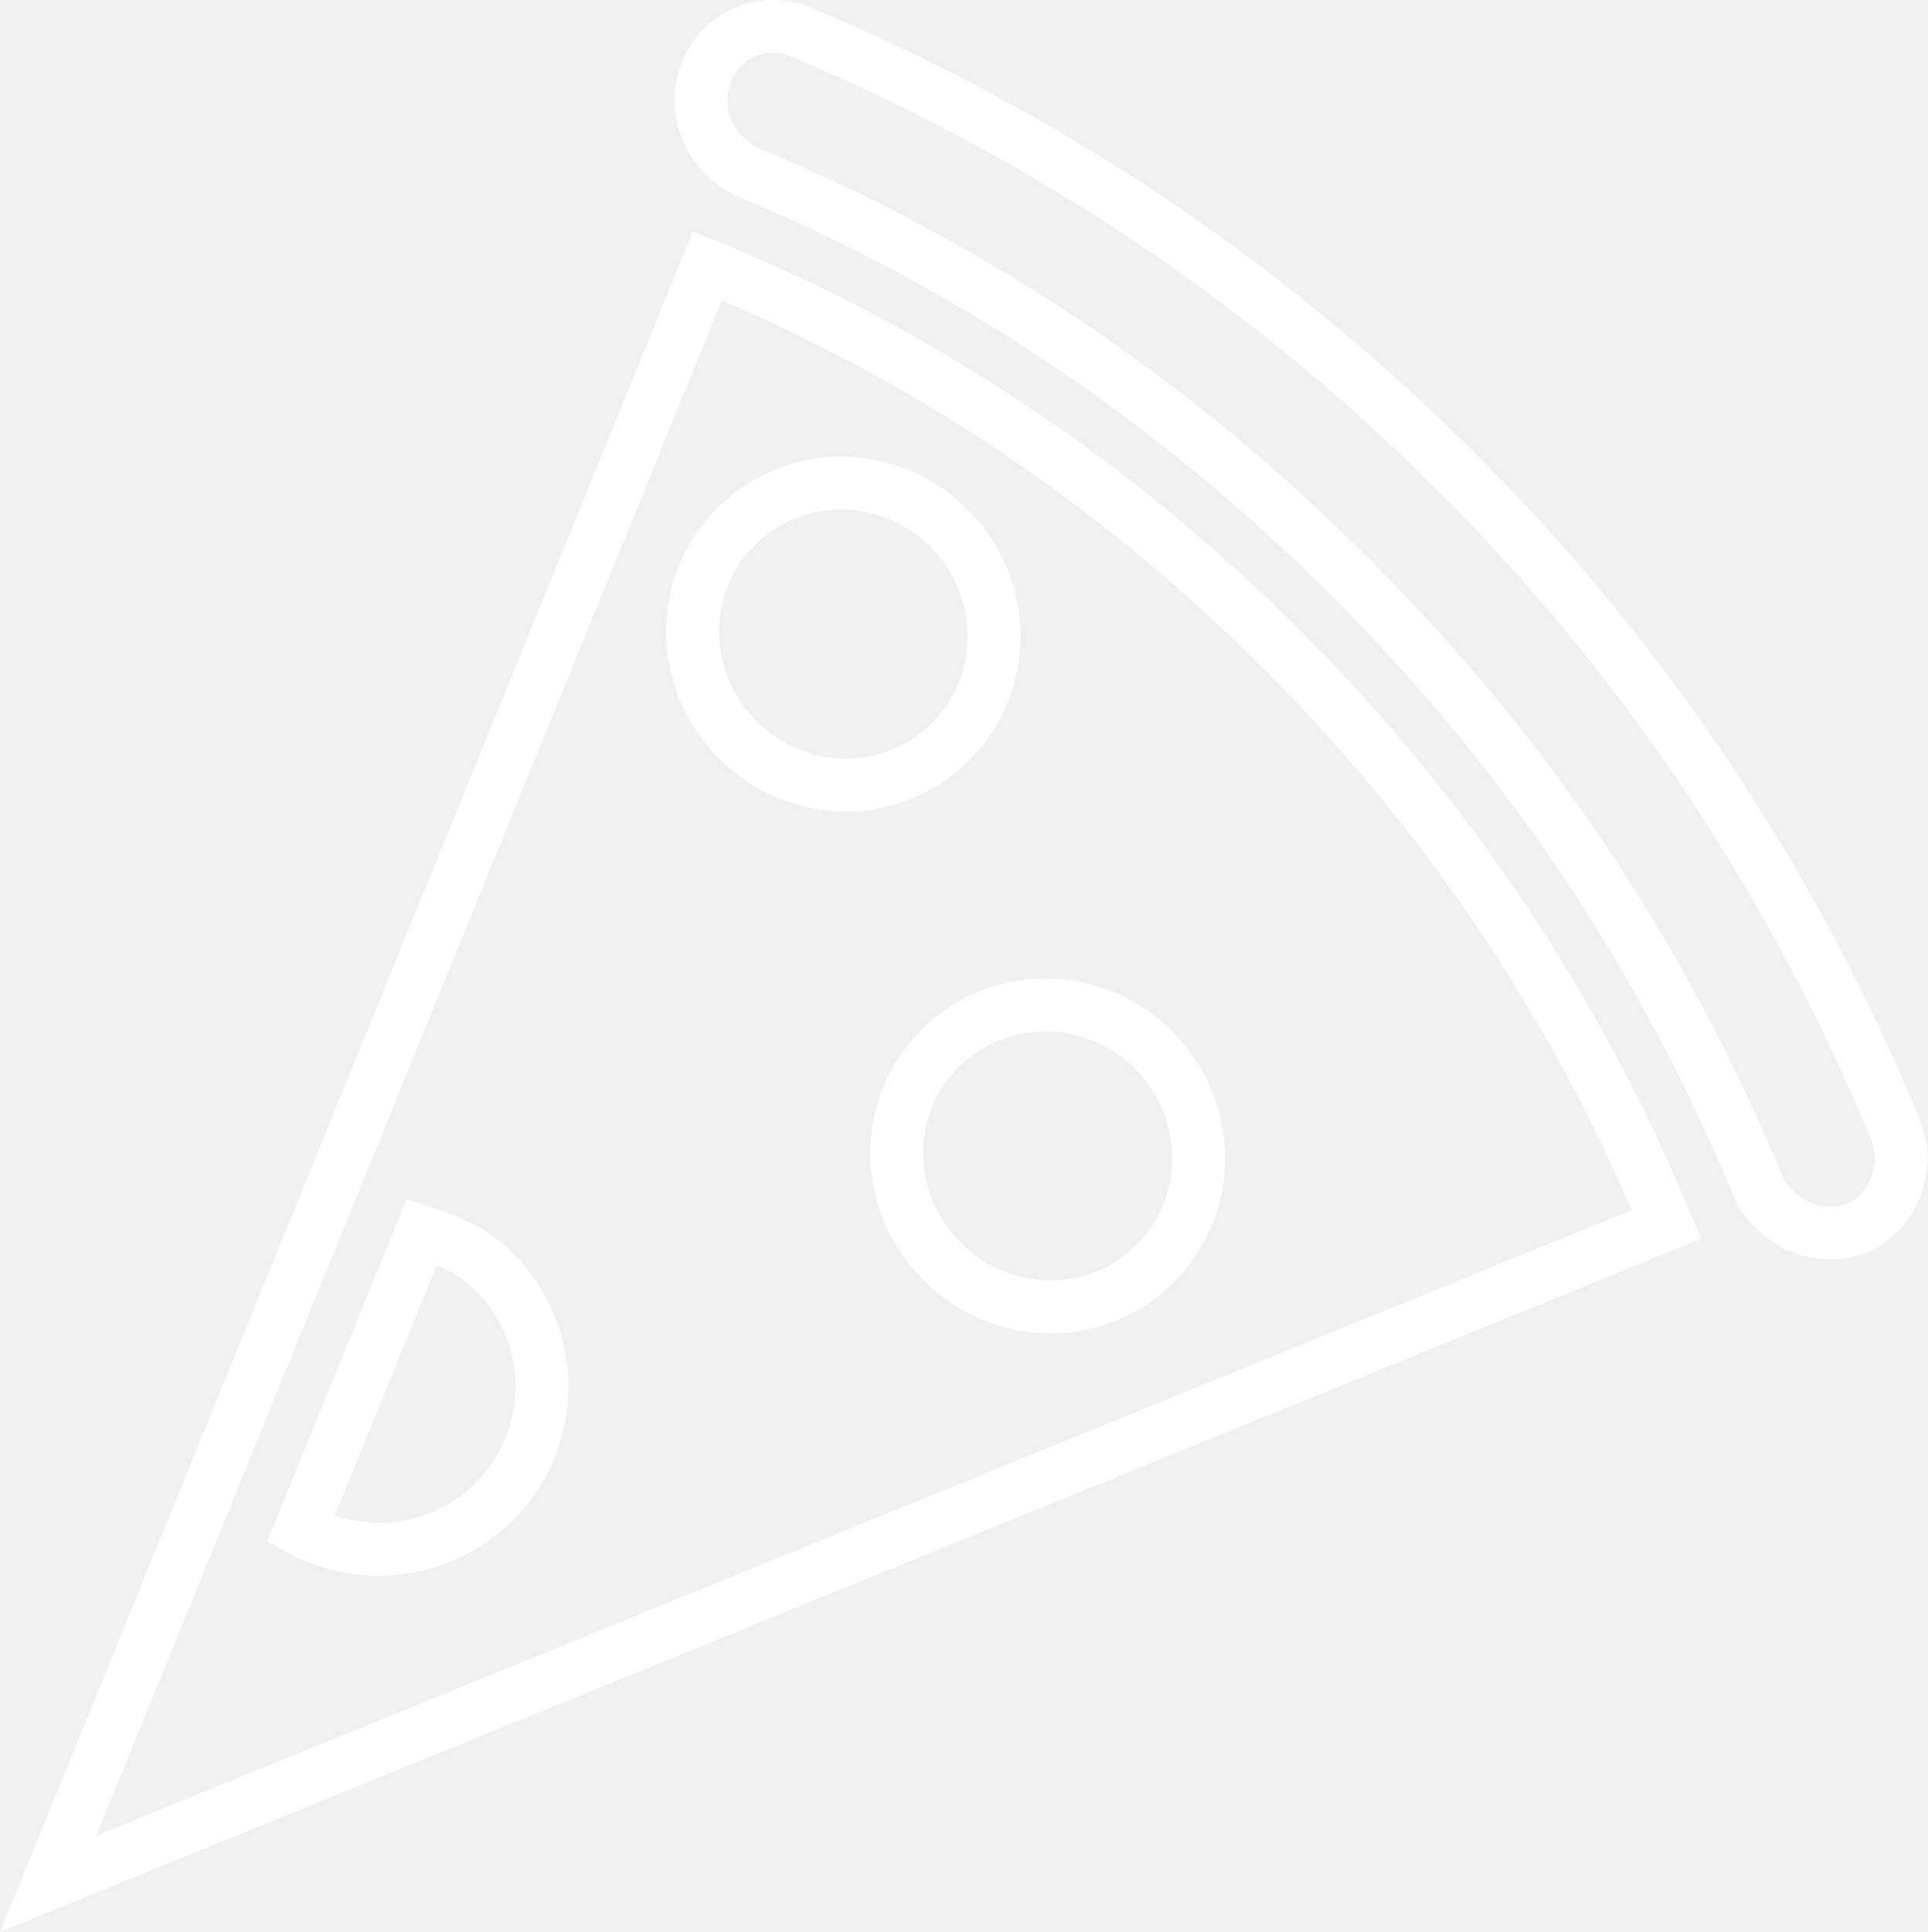
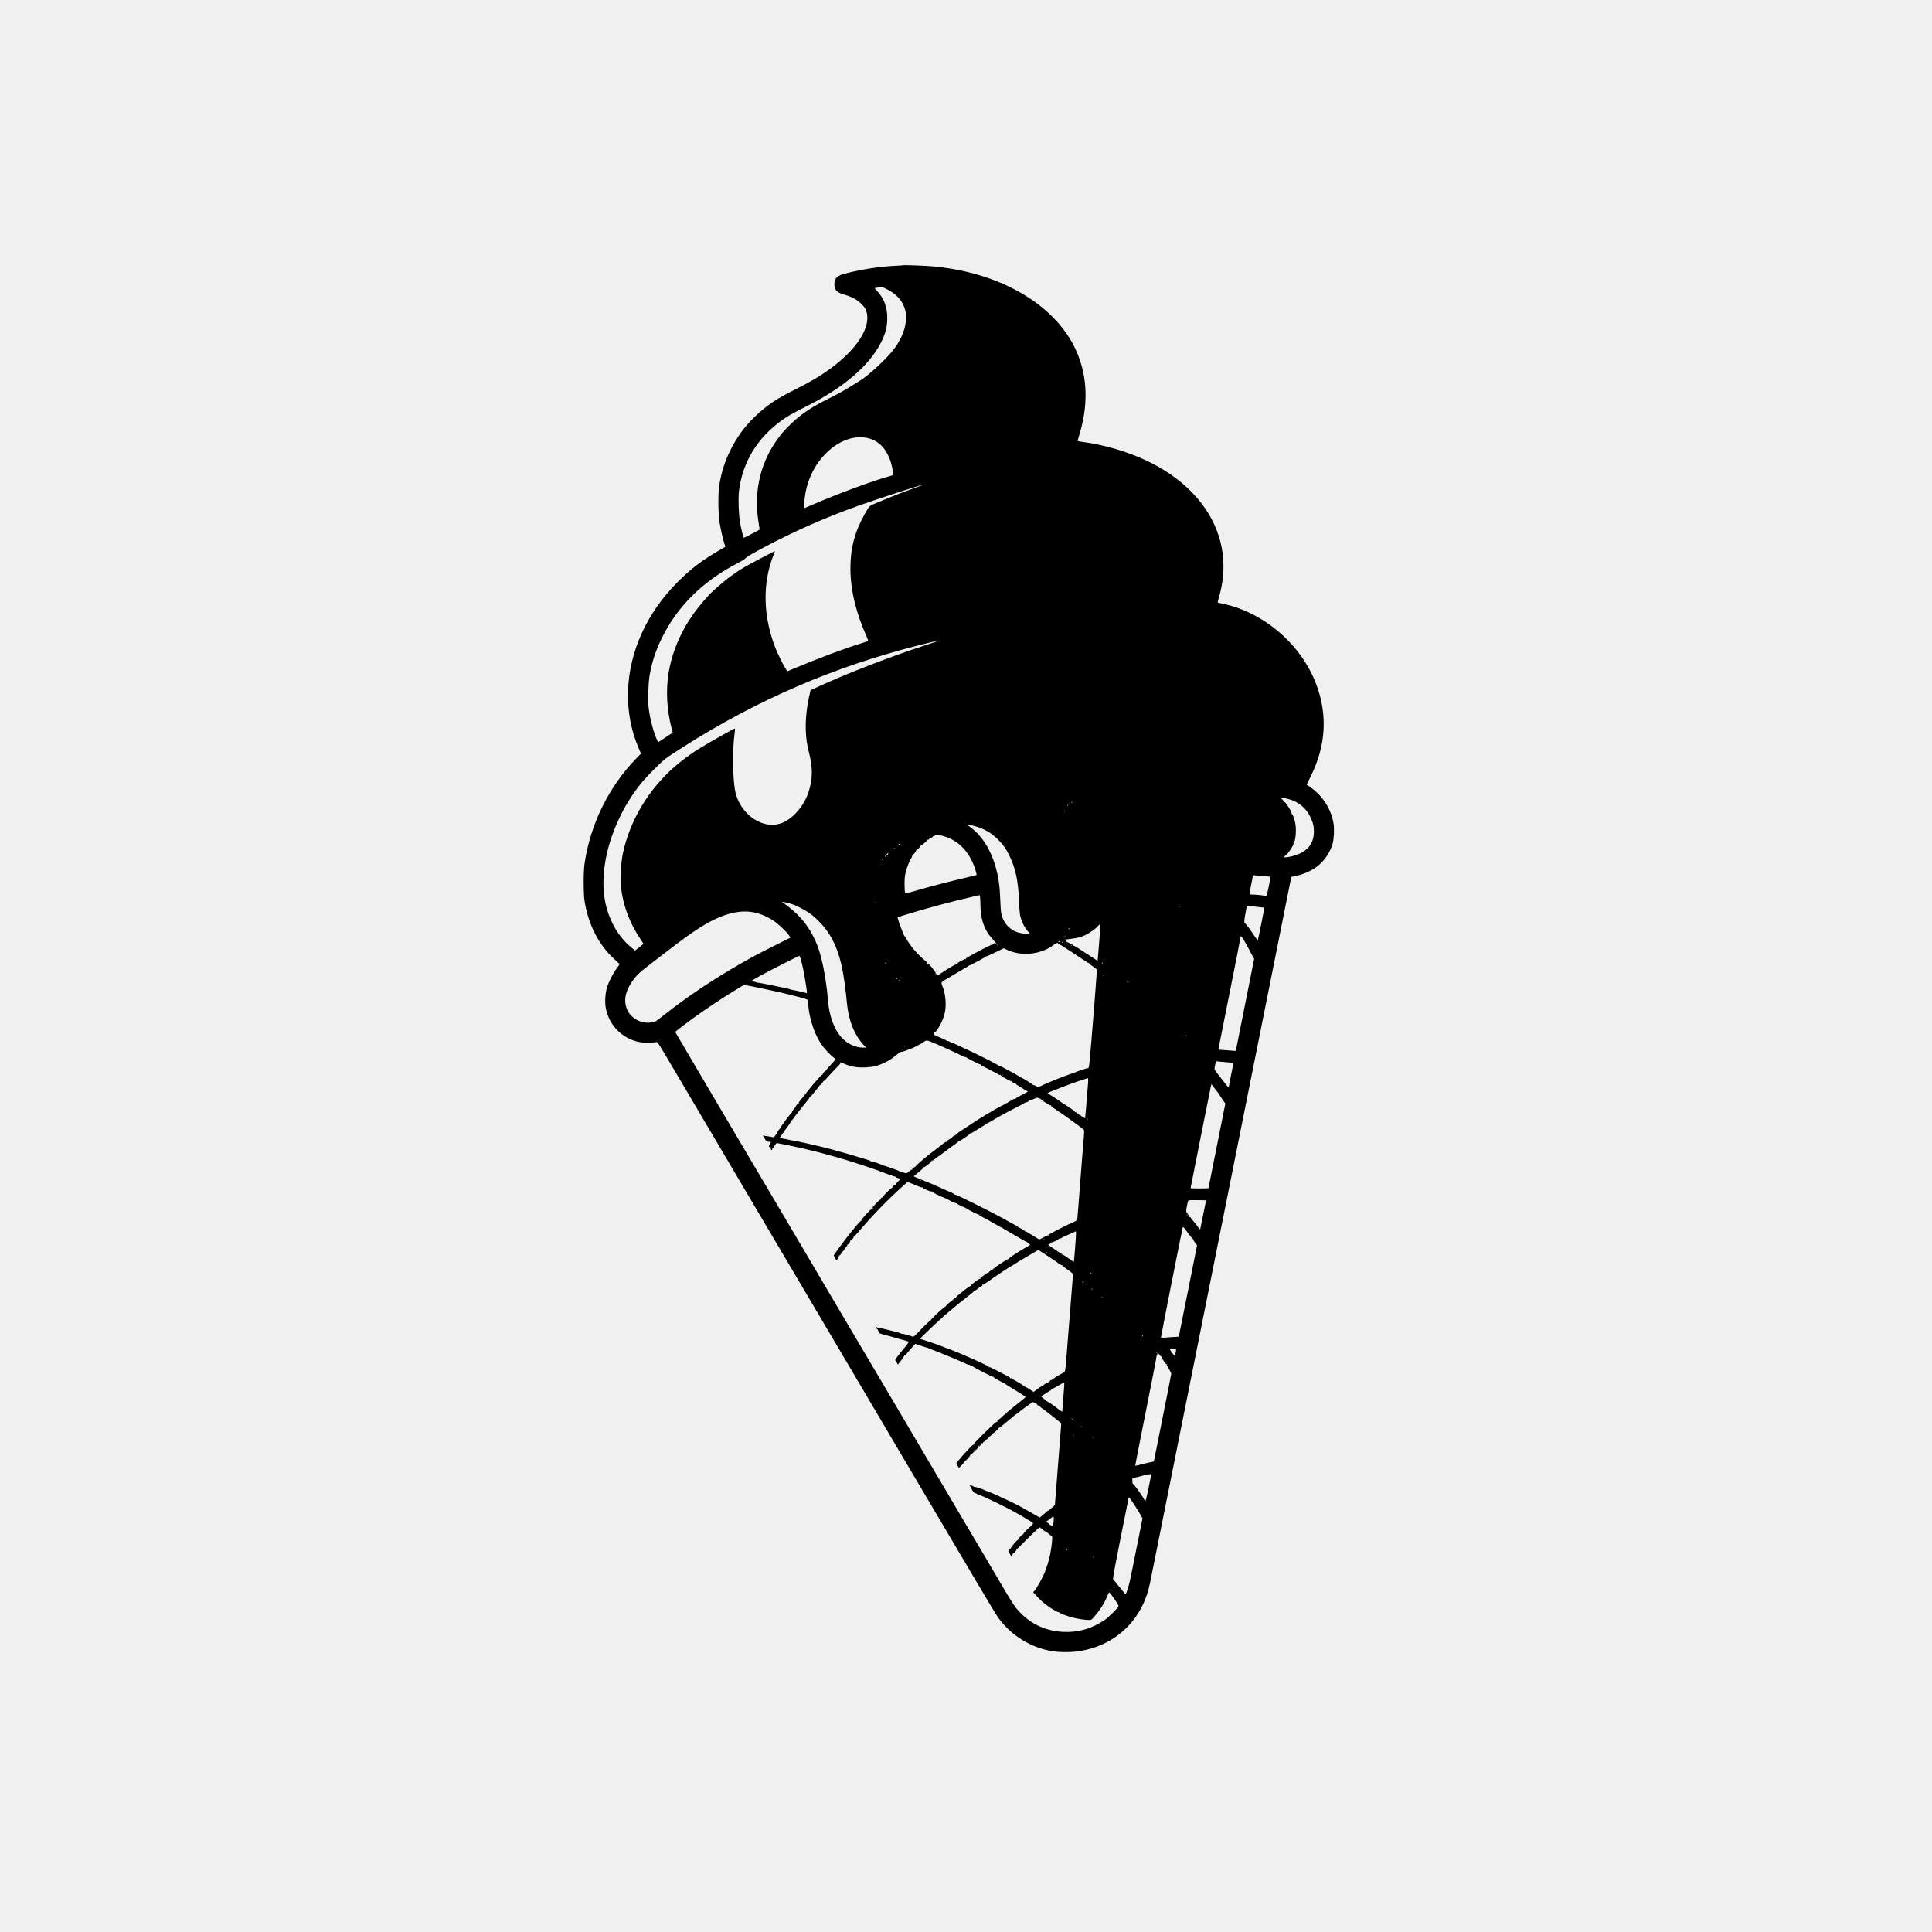
- <svg xmlns="http://www.w3.org/2000/svg" width="12.864mm" height="12.891mm" viewBox="0 0 12.864 12.891" version="1.1" id="svg7666">
-   <defs id="defs7660">
-     <clipPath clipPathUnits="userSpaceOnUse" id="clipPath4885">
-       <path d="M -3.9725e-5,540 H 960 V 1.2207e-4 L -4.3448e-5,6.1035e-5" id="path4883" style="clip-rule:evenodd" />
-     </clipPath>
-     <clipPath clipPathUnits="userSpaceOnUse" id="clipPath4875">
-       <path d="M -1.9395e-5,540 H 960 V 1.2207e-4 L -2.3118e-5,6.1035e-5" id="path4873" style="clip-rule:evenodd" />
-     </clipPath>
-   </defs>
-   <g id="layer1" transform="translate(-26.07382,-37.3107)">
-     <g id="g4869" transform="matrix(0.3527778,0,0,-0.3527778,-82.46489,223.7004)" style="stroke:#ffffff;stroke-opacity:1">
-       <g id="g4871" clip-path="url(#clipPath4875)" style="stroke:#ffffff;stroke-opacity:1">
-         <path d="m 331.92,516.06 c 0,0 -0.03,0.03 0,0 -0.03,0.03 -0.03,0.03 -0.03,0.03 -3.14,3.13 -6.77,5.57 -10.84,7.23 0,0 0,0 0,0 l -12.47,-30.6 30.61,12.47 c 0,0 0,0 0,0 -1.7,4.1 -4.13,7.73 -7.27,10.87 z m -10.3,-1.7 c -1.13,1.13 -1.13,2.93 -0.03,4.03 1.1,1.1 2.9,1.1 4.03,-0.03 1.13,-1.14 1.13,-2.94 0.03,-4.04 -1.1,-1.1 -2.9,-1.1 -4.03,0.04 z m -8.27,-14.94 2.3,5.63 c 0.5,-0.16 0.97,-0.36 1.37,-0.76 1.2,-1.2 1.2,-3.14 0,-4.34 -1,-1 -2.5,-1.16 -3.67,-0.53 z m 12.14,5.07 c -1.14,1.13 -1.14,2.93 -0.04,4.03 1.1,1.1 2.9,1.1 4.04,-0.03 1.13,-1.14 1.13,-2.94 0.03,-4.04 -1.1,-1.1 -2.9,-1.1 -4.03,0.04 z" style="fill:none;stroke:#ffffff;stroke-width:1;stroke-linecap:butt;stroke-linejoin:miter;stroke-miterlimit:10;stroke-dasharray:none;stroke-opacity:1" id="path4877" />
-       </g>
-     </g>
-     <g id="g4879" transform="matrix(0.3527778,0,0,-0.3527778,-82.46489,223.7004)" style="stroke:#ffffff;stroke-opacity:1">
-       <g id="g4881" clip-path="url(#clipPath4885)" style="stroke:#ffffff;stroke-opacity:1">
-         <path d="m 343.52,506.99 c -1.93,4.67 -4.73,8.87 -8.3,12.43 -3.6,3.6 -7.77,6.37 -12.37,8.31 -0.73,0.33 -1.56,-0.04 -1.83,-0.77 -0.27,-0.73 0.07,-1.53 0.8,-1.87 4.23,-1.76 8.07,-4.33 11.4,-7.67 3.34,-3.33 5.9,-7.16 7.7,-11.5 0.07,-0.2 0.2,-0.33 0.34,-0.47 0.4,-0.4 1,-0.53 1.53,-0.33 0.7,0.3 1.03,1.17 0.73,1.87 z" style="fill:none;stroke:#ffffff;stroke-width:1;stroke-linecap:butt;stroke-linejoin:miter;stroke-miterlimit:10;stroke-dasharray:none;stroke-opacity:1" id="path4887" />
-       </g>
-     </g>
+ <svg xmlns="http://www.w3.org/2000/svg" version="1.0" width="4000pt" height="4000pt" viewBox="0 0 4000 4000" preserveAspectRatio="xMidYMid meet">
+   <g transform="translate(0,4000) scale(0.1,-0.1)" fill="#000000" stroke="none">
+     <path d="M18690 34508 c-3 -3 -70 -8 -150 -11 -326 -13 -760 -82 -1076 -171 -138 -39 -189 -96 -189 -211 0 -120 49 -171 207 -216 162 -47 260 -100 349 -189 60 -59 81 -88 99 -135 122 -323 -167 -793 -750 -1216 -203 -148 -405 -267 -713 -421 -401 -200 -588 -326 -836 -563 -217 -208 -379 -431 -511 -700 -116 -236 -181 -442 -227 -712 -28 -169 -26 -589 5 -779 23 -144 65 -328 100 -442 l20 -62 -46 -27 c-422 -240 -655 -414 -949 -710 -633 -636 -994 -1432 -1020 -2248 -13 -421 62 -823 223 -1193 l45 -104 -103 -106 c-564 -582 -943 -1353 -1065 -2167 -25 -172 -25 -623 0 -782 80 -498 302 -924 634 -1217 50 -45 91 -83 92 -86 1 -3 -28 -46 -64 -94 -80 -109 -166 -280 -201 -401 -35 -123 -44 -306 -20 -425 73 -360 344 -628 702 -696 85 -16 268 -15 344 1 24 5 40 -19 307 -472 155 -263 448 -759 651 -1103 203 -344 525 -890 717 -1215 191 -324 553 -936 803 -1360 616 -1043 1020 -1727 1512 -2560 227 -385 536 -907 685 -1160 149 -253 444 -752 655 -1110 1344 -2276 1682 -2845 1740 -2927 267 -378 688 -638 1150 -708 118 -18 342 -20 470 -4 622 75 1126 431 1385 977 65 136 113 287 150 467 15 74 678 3388 1474 7364 l1446 7230 65 13 c177 35 353 113 479 210 141 110 259 285 311 463 28 96 38 306 20 418 -37 232 -150 449 -325 625 -61 62 -177 152 -232 181 -1 1 35 75 81 166 317 634 357 1273 119 1909 -309 826 -1084 1494 -1938 1672 -55 11 -101 22 -104 24 -2 3 10 53 27 112 123 429 123 851 1 1246 -205 666 -749 1233 -1529 1593 -388 179 -839 311 -1277 372 -68 9 -123 20 -123 24 0 5 18 68 40 140 203 670 159 1301 -127 1848 -186 357 -498 692 -884 950 -550 369 -1241 601 -2009 674 -157 15 -631 33 -640 24z m-357 -481 c227 -106 365 -261 413 -465 40 -171 -9 -417 -123 -609 -23 -41 -43 -76 -43 -79 0 -3 -32 -49 -72 -102 -135 -182 -516 -538 -694 -647 -18 -11 -90 -56 -161 -101 -169 -106 -295 -176 -543 -300 -326 -162 -548 -316 -759 -524 -124 -122 -175 -182 -263 -305 -162 -228 -277 -472 -347 -742 -81 -314 -92 -664 -30 -1006 11 -61 16 -113 12 -115 -4 -1 -78 -40 -163 -87 -85 -46 -158 -81 -162 -77 -11 11 -56 201 -79 329 -26 149 -37 484 -20 629 71 598 373 1100 887 1472 111 80 253 161 500 284 779 389 1319 852 1560 1338 90 183 124 318 124 498 0 225 -69 407 -212 559 -28 29 -49 55 -47 58 3 2 34 8 69 13 36 5 69 10 73 11 5 0 41 -14 80 -32z m-386 -3093 c148 -30 266 -105 357 -224 92 -120 157 -288 180 -465 4 -27 9 -57 12 -66 3 -12 -13 -21 -78 -38 -343 -94 -1047 -354 -1588 -586 -85 -37 -161 -70 -169 -73 -12 -4 -13 13 -8 110 20 377 173 736 424 999 262 273 588 401 870 343z m1143 -981 c-8 -3 -96 -35 -195 -70 -173 -63 -400 -150 -515 -198 -30 -13 -127 -53 -216 -90 -181 -75 -157 -54 -268 -251 -200 -355 -290 -701 -289 -1114 0 -444 117 -928 342 -1424 18 -38 28 -73 24 -77 -4 -4 -62 -24 -128 -44 -364 -112 -924 -322 -1438 -539 l-108 -45 -29 47 c-49 76 -165 309 -208 417 -267 667 -282 1364 -42 1958 16 37 25 67 22 67 -10 0 -533 -275 -601 -316 -35 -22 -84 -50 -107 -64 -24 -14 -78 -50 -120 -80 -43 -30 -84 -59 -92 -65 -81 -52 -380 -311 -447 -387 -16 -19 -62 -70 -101 -114 -147 -165 -290 -365 -399 -560 -165 -295 -277 -608 -330 -919 -63 -372 -41 -785 64 -1182 l19 -72 -152 -100 -151 -99 -24 52 c-72 158 -147 446 -172 665 -18 159 -7 514 21 671 49 280 125 510 255 775 320 652 847 1173 1559 1541 81 42 156 88 169 104 27 32 139 98 386 229 622 331 1290 625 1946 858 377 134 1291 432 1325 432 13 -1 13 -1 0 -6z m335 -3223 c-11 -5 -153 -52 -315 -105 -726 -237 -1645 -596 -2251 -879 l-76 -35 -21 -89 c-58 -242 -87 -515 -79 -737 7 -187 23 -298 71 -486 77 -304 72 -537 -16 -803 -91 -277 -312 -536 -536 -630 -33 -14 -93 -31 -134 -37 -356 -55 -748 255 -841 666 -59 262 -67 878 -16 1238 7 43 9 80 6 84 -10 9 -572 -309 -797 -450 -126 -80 -331 -234 -455 -342 -536 -469 -917 -1104 -1064 -1771 -51 -232 -65 -550 -35 -786 45 -353 191 -720 410 -1036 24 -35 44 -67 44 -71 0 -5 -39 -39 -86 -75 l-86 -66 -75 62 c-162 134 -291 298 -388 493 -185 371 -235 783 -155 1275 80 485 296 1006 598 1439 121 174 224 294 419 488 207 206 227 222 598 458 1533 976 3126 1663 4880 2106 365 92 450 111 400 89z m7245 -3272 c210 -54 365 -180 459 -372 55 -113 75 -192 74 -306 -1 -191 -78 -329 -237 -424 -90 -54 -270 -107 -360 -106 l-31 1 41 37 c54 48 108 121 146 195 24 48 27 62 16 68 -10 7 -9 9 4 9 42 0 64 275 33 410 -21 90 -57 184 -65 170 -4 -6 -7 2 -7 17 0 16 -22 64 -52 113 -60 97 -90 132 -104 123 -6 -3 -7 -1 -4 4 4 6 -12 30 -36 53 l-42 42 45 -7 c25 -4 79 -16 120 -27z m-4473 -73 c0 -8 -4 -12 -9 -9 -5 3 -6 10 -3 15 9 13 12 11 12 -6z m-43 -23 c3 -5 -1 -9 -9 -9 -8 0 -12 4 -9 9 3 4 7 8 9 8 2 0 6 -4 9 -8z m-40 -38 c3 -8 2 -12 -4 -9 -6 3 -10 10 -10 16 0 14 7 11 14 -7z m-64 -110 c0 -8 -19 -13 -24 -6 -3 5 1 9 9 9 8 0 15 -2 15 -3z m-1904 -309 c215 -54 370 -140 514 -284 107 -108 166 -189 234 -327 133 -270 188 -532 206 -983 7 -168 14 -244 28 -296 34 -123 93 -235 165 -312 l31 -33 -80 0 c-205 0 -381 106 -467 282 -49 101 -57 151 -67 408 -12 308 -36 476 -100 702 -97 347 -285 640 -520 812 -36 26 -67 50 -69 52 -10 9 33 2 125 -21z m-591 -223 c268 -83 466 -271 590 -558 40 -92 82 -231 73 -240 -4 -3 -109 -30 -235 -59 -313 -72 -693 -171 -968 -251 -126 -37 -241 -67 -254 -68 -29 -1 -30 3 -33 184 -1 98 3 159 17 225 19 96 79 252 121 315 14 21 23 44 19 50 -3 6 -1 9 7 8 7 -2 12 5 12 14 -1 10 2 16 6 15 13 -4 62 62 54 75 -4 7 -3 10 1 5 13 -12 104 83 98 102 -3 11 -2 12 4 4 6 -8 27 4 73 43 36 31 64 59 63 64 -1 4 5 7 15 6 9 0 16 4 15 11 -2 7 3 10 10 7 15 -6 80 40 70 50 -4 4 0 4 10 0 11 -4 17 -1 17 7 0 7 3 9 6 6 4 -3 16 0 27 8 25 18 70 12 182 -23z m-865 -112 c-8 -5 -19 -10 -25 -10 -5 0 -3 5 5 10 8 5 20 10 25 10 6 0 3 -5 -5 -10z m-60 -45 c0 -2 -6 -8 -13 -14 -10 -8 -14 -7 -14 2 0 8 6 14 14 14 7 0 13 -1 13 -2z m-105 -93 c-3 -3 -11 0 -18 7 -9 10 -8 11 6 5 10 -3 15 -9 12 -12z m-130 -92 c-10 -11 -14 -20 -10 -20 5 0 3 -6 -3 -12 -7 -7 -18 -13 -25 -13 -7 0 -12 -6 -12 -14 0 -8 -9 -15 -19 -17 -13 -2 -4 12 30 47 47 48 75 68 39 29z m-116 -144 c9 -11 9 -16 -1 -22 -7 -4 -10 -4 -6 1 4 4 3 14 -3 22 -6 7 -9 13 -6 13 2 0 10 -6 16 -14z m7850 -331 c96 -8 175 -16 177 -17 1 -2 -15 -90 -37 -197 -35 -175 -53 -226 -69 -202 -7 11 -254 35 -274 28 -9 -4 -16 -1 -17 6 0 9 -2 9 -6 0 -3 -10 -8 -9 -20 2 -13 14 -12 33 17 178 29 143 36 180 39 210 1 9 -16 9 190 -8z m-5830 -623 c1 -144 26 -285 71 -397 53 -134 96 -197 238 -354 42 -47 59 -72 51 -77 -7 -4 -9 -3 -6 3 10 16 -47 65 -66 57 -9 -3 -14 -10 -11 -15 3 -5 -3 -6 -12 -2 -13 5 -15 3 -9 -7 5 -9 4 -11 -3 -6 -6 4 -69 -23 -139 -59 -342 -178 -424 -225 -416 -237 3 -7 1 -8 -5 -4 -6 4 -42 -10 -79 -30 -84 -46 -114 -69 -105 -79 4 -5 1 -5 -6 -1 -12 7 -133 -61 -300 -172 -77 -51 -84 -53 -101 -38 -10 9 -20 13 -23 10 -3 -3 -9 0 -14 7 -4 8 -3 10 4 5 23 -14 11 9 -32 68 -86 114 -135 163 -119 119 3 -10 3 -15 -1 -12 -4 4 -8 16 -11 28 -2 12 -19 34 -37 49 -165 135 -300 290 -400 459 -30 51 -57 91 -59 88 -3 -2 -5 4 -6 13 0 9 -19 60 -41 112 -22 52 -49 127 -60 167 l-20 72 126 40 c446 139 993 286 1432 386 l145 32 7 -51 c3 -28 6 -107 7 -174z m-3939 51 c104 -29 286 -120 399 -198 117 -81 273 -239 365 -370 219 -309 328 -684 396 -1350 25 -253 35 -316 66 -440 57 -226 156 -420 290 -564 l56 -61 -54 0 c-174 0 -344 82 -469 226 -142 164 -239 433 -264 729 -26 317 -73 619 -136 875 -50 203 -92 318 -175 480 -143 278 -323 477 -624 693 l-25 17 45 -6 c25 -3 83 -17 130 -31z m1785 27 c3 -6 -1 -7 -9 -4 -18 7 -21 14 -7 14 6 0 13 -4 16 -10z m7795 -83 c22 -7 207 -28 222 -25 7 2 13 -6 12 -17 -1 -33 -128 -665 -134 -665 -5 1 -109 147 -145 205 -11 17 -26 38 -33 46 -7 8 -28 35 -48 62 -19 26 -38 46 -42 43 -16 -9 -11 80 9 176 11 57 22 118 25 137 2 18 6 36 8 40 5 7 103 5 126 -2z m-1513 -13 c-3 -3 -12 -4 -19 -1 -8 3 -5 6 6 6 11 1 17 -2 13 -5z m-8871 -105 c152 -21 318 -87 465 -185 86 -57 242 -204 304 -286 l44 -59 -317 -159 c-376 -188 -458 -233 -742 -395 -558 -320 -1119 -696 -1562 -1050 -86 -69 -168 -129 -183 -135 -15 -6 -58 -15 -94 -20 -191 -27 -397 81 -480 252 -83 173 -55 371 84 578 85 128 162 205 330 333 88 67 279 213 424 325 282 218 464 350 626 454 429 278 788 391 1101 347z m7223 -344 c-4 -49 -17 -218 -29 -375 -13 -157 -24 -287 -26 -289 -2 -2 -81 48 -176 111 -210 140 -304 198 -318 198 -5 0 -10 4 -10 8 0 9 -54 37 -56 30 -1 -1 -11 5 -22 15 -12 11 -26 16 -33 11 -8 -5 -10 -3 -4 6 6 10 4 12 -9 7 -9 -4 -15 -3 -12 2 3 5 -7 17 -22 27 l-27 18 95 13 c52 7 104 14 115 16 11 2 39 7 63 11 23 4 40 11 38 14 -2 4 9 7 26 8 76 3 300 144 373 235 17 20 33 34 36 31 3 -4 3 -47 -2 -97z m-636 -6 c-8 -8 -13 -7 -18 2 -5 8 -4 10 3 5 7 -4 12 -2 12 5 0 7 3 9 7 6 4 -4 2 -12 -4 -18z m-90 -154 c-3 -9 -8 -14 -10 -11 -3 3 -2 9 2 15 9 16 15 13 8 -4z m3701 -81 c27 -43 85 -147 127 -230 43 -84 80 -150 82 -147 2 2 2 -9 0 -24 -8 -48 -375 -1888 -377 -1890 -1 -2 -52 2 -112 7 -60 5 -140 11 -179 13 -68 3 -70 4 -67 27 2 14 105 531 229 1150 124 619 226 1137 226 1152 1 16 6 27 11 25 6 -2 32 -39 60 -83z m-3820 -35 c-3 -5 -10 -7 -15 -3 -5 3 -7 10 -3 15 3 5 10 7 15 3 5 -3 7 -10 3 -15z m70 -7 c3 -5 -1 -9 -9 -9 -8 0 -12 4 -9 9 3 4 7 8 9 8 2 0 6 -4 9 -8z m-100 -24 c-3 -4 0 -8 6 -8 6 0 37 -17 70 -37 133 -84 261 -167 369 -240 63 -43 119 -80 125 -82 6 -2 21 -12 33 -23 12 -12 27 -17 34 -13 7 5 10 4 5 -3 -4 -6 16 -26 46 -46 29 -19 68 -48 87 -63 l33 -28 -30 -395 c-17 -217 -31 -402 -31 -410 -1 -8 -6 -67 -11 -130 -6 -63 -28 -333 -49 -600 -26 -316 -43 -486 -50 -488 -6 -2 -9 -8 -6 -13 4 -5 0 -7 -7 -4 -18 6 -299 -90 -290 -100 4 -5 2 -5 -4 -2 -16 9 -389 -133 -604 -230 -25 -12 -67 -31 -93 -43 l-49 -21 -39 26 c-22 14 -45 23 -52 19 -7 -4 -9 -4 -5 1 6 6 -233 155 -249 155 -2 0 -32 17 -66 39 -34 21 -111 64 -172 96 -60 32 -133 71 -162 87 -29 16 -58 26 -64 22 -7 -4 -9 -3 -6 3 5 8 -152 91 -518 271 -38 19 -140 66 -225 104 -85 39 -159 74 -165 78 -5 4 -28 13 -50 20 -22 7 -50 20 -62 28 -13 8 -30 12 -38 8 -8 -3 -14 -1 -12 5 1 5 -60 36 -136 67 -132 55 -137 58 -132 82 4 14 11 30 17 35 8 7 9 6 4 -2 -17 -30 5 -9 43 42 81 107 152 276 171 405 23 159 -1 370 -57 500 -3 8 -7 17 -8 20 0 3 -5 16 -9 29 -7 19 -4 28 12 42 12 9 19 19 17 21 -3 3 1 5 8 5 6 0 71 36 143 80 72 44 184 111 250 148 65 37 127 74 137 83 9 8 17 12 17 9 0 -4 21 6 48 21 26 15 99 54 164 87 64 33 114 64 111 69 -4 5 -1 6 4 3 6 -4 93 33 192 81 l182 89 73 -34 c308 -140 703 -95 972 111 39 30 92 46 78 24z m291 -38 c-3 -5 -12 -10 -18 -10 -7 0 -6 4 3 10 19 12 23 12 15 0z m-5621 -272 c35 -120 68 -273 95 -443 42 -252 44 -275 31 -275 -6 0 -43 9 -83 19 -76 20 -177 42 -214 46 -12 2 -26 6 -31 9 -25 15 -679 149 -691 141 -5 -3 -12 -1 -15 4 -3 5 -27 12 -53 16 -27 4 -52 9 -57 12 -4 3 77 52 180 109 193 106 798 414 814 414 5 0 15 -24 24 -52z m1773 -100 c0 -13 -1 -17 -4 -10 -3 6 -10 9 -16 5 -7 -4 -6 1 2 10 17 21 17 21 18 -5z m4483 2 c0 -5 -2 -10 -4 -10 -3 0 -8 5 -11 10 -3 6 -1 10 4 10 6 0 11 -4 11 -10z m21 -257 c13 -16 12 -17 -3 -4 -17 13 -22 21 -14 21 2 0 10 -8 17 -17z m-4276 -55 c5 4 5 1 1 -6 -6 -10 -11 -10 -22 -1 -8 6 -14 14 -14 16 0 3 6 0 13 -6 8 -6 18 -7 22 -3z m35 -48 c5 9 9 8 13 -3 4 -10 0 -14 -11 -13 -9 2 -17 8 -18 15 -2 8 -1 8 3 0 4 -8 7 -8 13 1z m4751 -37 c13 -17 13 -17 -6 -3 -11 8 -22 16 -24 17 -2 2 0 3 6 3 6 0 17 -8 24 -17z m-7894 -38 c0 -8 -4 -12 -9 -9 -5 3 -6 10 -3 15 9 13 12 11 12 -6z m141 -55 c108 -21 271 -56 362 -76 91 -20 174 -38 185 -40 11 -2 141 -34 289 -72 223 -56 270 -71 276 -87 4 -11 10 -58 14 -105 22 -275 124 -586 260 -795 59 -91 200 -244 266 -290 22 -15 40 -31 40 -34 0 -4 -17 -25 -37 -47 -131 -141 -162 -178 -156 -187 3 -6 2 -7 -4 -4 -15 9 -77 -59 -68 -74 5 -7 4 -10 -2 -6 -5 3 -29 -14 -52 -39 -24 -24 -41 -44 -39 -44 3 0 -13 -19 -36 -42 -49 -51 -87 -96 -231 -278 -59 -74 -115 -145 -126 -158 -11 -13 -17 -28 -13 -34 4 -6 3 -8 -3 -5 -13 8 -65 -53 -59 -70 3 -7 1 -12 -3 -10 -14 3 -83 -92 -75 -105 4 -6 3 -8 -4 -4 -10 6 -241 -306 -244 -329 0 -5 -9 -16 -20 -24 -11 -7 -17 -20 -14 -28 3 -8 1 -11 -4 -8 -6 3 -10 2 -10 -4 0 -12 -60 -102 -75 -113 -5 -4 -12 -5 -16 -3 -5 4 -198 35 -214 35 -3 0 12 -27 32 -59 37 -60 54 -71 106 -71 32 0 33 -6 7 -45 -24 -36 -24 -45 -6 -70 12 -17 16 -18 32 -5 18 14 18 14 2 -5 -14 -17 -14 -23 -3 -38 14 -19 32 -6 20 13 -4 6 -1 9 7 8 7 -2 12 5 12 14 -1 10 3 15 9 11 6 -4 8 0 4 10 -4 10 -2 16 4 14 6 -1 19 14 30 33 15 26 25 34 42 32 97 -14 512 -103 710 -152 284 -70 669 -178 872 -245 39 -13 149 -48 245 -80 96 -31 184 -61 195 -66 12 -6 27 -11 35 -12 8 -2 21 -6 27 -10 7 -5 50 -21 95 -37 46 -16 100 -36 121 -45 21 -9 48 -13 60 -10 14 4 17 3 10 -2 -16 -11 51 -38 68 -27 8 5 9 3 4 -6 -6 -10 -4 -12 9 -7 10 4 15 3 11 -3 -3 -6 -2 -10 3 -10 5 0 27 -7 47 -16 l38 -16 -51 -50 c-29 -28 -49 -54 -46 -59 3 -5 1 -8 -4 -7 -18 5 -74 -43 -68 -58 4 -9 2 -12 -5 -8 -15 9 -201 -177 -194 -194 3 -7 0 -10 -6 -7 -14 9 -41 -15 -35 -32 3 -8 1 -11 -4 -8 -6 4 -36 -22 -68 -56 -31 -35 -67 -73 -79 -85 -23 -22 -31 -40 -13 -29 6 4 7 -1 3 -11 -4 -11 -8 -13 -11 -6 -2 7 -8 12 -14 12 -6 0 -7 -7 -4 -16 3 -8 2 -13 -3 -10 -5 3 -42 -31 -83 -77 -112 -122 -130 -146 -123 -157 3 -5 0 -8 -7 -5 -7 2 -50 -41 -100 -103 -48 -59 -95 -116 -105 -127 -41 -46 -247 -320 -313 -416 l-49 -71 25 -49 c13 -27 28 -49 32 -49 11 1 57 81 54 94 -2 6 -1 8 3 4 11 -11 58 50 49 63 -4 7 -3 9 3 6 6 -4 23 9 37 28 15 19 24 35 21 35 -3 0 10 17 29 38 20 20 34 43 31 50 -3 7 -1 11 4 8 13 -8 63 62 55 76 -4 6 -3 8 3 5 13 -8 76 61 67 74 -3 5 -2 8 3 7 9 -3 47 38 218 237 91 107 295 325 440 470 189 189 458 436 464 426 3 -4 31 -17 61 -29 30 -11 92 -36 137 -56 47 -21 89 -34 100 -30 12 4 14 3 6 -3 -16 -12 160 -89 178 -78 7 5 10 4 6 -2 -5 -8 208 -117 233 -118 3 -1 20 -9 38 -18 18 -10 38 -15 44 -11 6 4 8 3 5 -3 -8 -13 189 -107 204 -97 7 4 9 3 6 -3 -8 -12 141 -86 155 -77 7 5 8 2 3 -6 -6 -10 -4 -12 9 -7 9 4 15 3 12 -1 -7 -12 252 -144 267 -136 7 4 8 3 4 -2 -4 -4 10 -18 32 -29 75 -38 268 -144 345 -190 42 -25 79 -45 82 -45 3 0 39 -20 80 -45 40 -25 76 -45 78 -45 3 0 87 -50 186 -110 100 -61 186 -107 192 -104 6 4 8 2 5 -3 -4 -6 10 -21 30 -33 42 -25 47 -17 -54 -75 -189 -108 -364 -225 -356 -238 3 -6 1 -7 -6 -3 -16 10 -328 -197 -323 -215 1 -6 -2 -8 -8 -4 -11 7 -76 -43 -73 -56 2 -5 -3 -6 -10 -4 -6 3 -46 -20 -87 -51 -86 -63 -104 -80 -77 -71 11 4 16 3 12 -4 -4 -6 -14 -8 -22 -5 -22 9 -209 -134 -191 -146 10 -7 9 -8 -5 -4 -12 4 -52 -23 -130 -84 -172 -138 -177 -142 -170 -153 3 -6 1 -7 -5 -3 -6 4 -31 -13 -56 -36 -24 -24 -46 -43 -48 -43 -13 0 -116 -99 -114 -108 2 -7 1 -9 -2 -4 -6 11 -101 -71 -238 -203 -41 -40 -71 -77 -67 -83 3 -6 1 -7 -5 -3 -11 7 -93 -71 -276 -263 -49 -51 -74 -70 -85 -66 -19 8 -105 35 -109 34 -1 0 -27 7 -58 16 -30 9 -60 13 -67 9 -7 -4 -9 -3 -5 1 8 8 -70 31 -287 84 -194 47 -226 54 -232 48 -7 -8 22 -48 30 -42 4 3 5 2 2 -1 -2 -4 5 -24 15 -45 21 -40 18 -38 140 -69 25 -6 117 -32 205 -57 88 -26 167 -47 175 -48 8 -1 28 -7 43 -14 16 -6 34 -11 42 -11 33 0 20 -26 -63 -127 -179 -219 -202 -250 -196 -267 3 -9 10 -13 15 -10 5 3 8 2 7 -3 -4 -12 25 -73 34 -73 5 0 8 4 8 8 0 5 8 17 18 28 49 54 108 141 105 154 -4 12 -2 12 5 2 7 -10 15 -5 34 20 32 41 52 65 129 149 l60 66 124 -43 c69 -23 125 -40 125 -37 0 3 6 1 13 -5 7 -6 46 -23 87 -37 41 -15 89 -32 105 -39 17 -7 46 -19 65 -26 104 -40 481 -200 539 -230 24 -12 49 -19 57 -16 7 3 16 0 20 -6 5 -7 2 -8 -7 -4 -8 4 -5 0 6 -9 12 -10 29 -14 45 -10 14 3 20 2 13 -3 -8 -5 62 -45 194 -112 239 -121 228 -116 218 -100 -5 9 -4 11 4 6 6 -4 9 -10 7 -14 -6 -9 223 -138 238 -134 6 2 8 0 4 -4 -4 -4 47 -39 115 -78 114 -67 291 -179 310 -196 5 -4 -60 -61 -144 -126 -84 -66 -164 -130 -178 -144 -14 -14 -39 -33 -54 -43 -16 -11 -25 -23 -21 -30 4 -7 4 -9 0 -5 -8 7 -39 -16 -99 -74 -21 -21 -41 -38 -46 -38 -4 0 -18 -11 -32 -26 -21 -22 -21 -24 -4 -18 11 4 17 4 14 0 -4 -4 -16 -8 -27 -11 -24 -4 -76 -51 -319 -290 -100 -98 -171 -176 -168 -183 3 -7 1 -11 -4 -8 -9 6 -42 -24 -110 -100 -24 -27 -66 -73 -93 -101 -27 -29 -48 -53 -46 -53 2 0 -20 -26 -49 -57 -29 -31 -53 -60 -53 -64 0 -3 12 -28 26 -54 l27 -47 53 53 c30 29 53 58 51 64 -1 6 1 10 5 10 15 0 128 120 124 132 -3 7 -1 12 4 10 13 -3 241 224 235 234 -3 4 0 11 6 15 8 5 9 3 4 -7 -8 -12 -6 -12 8 -1 9 8 15 18 14 22 -1 4 0 8 3 7 16 -2 51 27 46 38 -3 9 0 12 8 9 8 -3 29 12 47 34 19 21 46 47 61 57 15 9 25 21 22 26 -3 5 -2 8 3 7 14 -5 133 104 126 115 -3 5 -1 7 4 4 6 -4 35 15 65 41 30 26 96 81 148 122 51 41 104 85 117 98 13 12 27 22 31 22 4 0 18 10 32 23 25 22 125 99 166 127 13 8 51 36 87 61 64 46 64 46 88 28 14 -10 33 -16 44 -13 13 3 16 2 8 -3 -9 -6 -2 -17 22 -36 19 -15 39 -27 44 -27 6 0 11 -4 11 -9 0 -5 17 -20 38 -32 20 -13 39 -26 42 -29 3 -3 21 -17 40 -30 31 -22 208 -161 283 -224 15 -13 28 -32 28 -42 0 -10 -29 -385 -65 -833 -36 -447 -65 -816 -64 -820 2 -20 -8 -33 -62 -75 -33 -26 -58 -52 -55 -57 4 -5 0 -6 -8 -3 -8 3 -21 -1 -28 -8 -8 -8 -47 -41 -88 -76 l-74 -62 -38 23 c-46 27 -233 133 -309 176 -130 74 -415 211 -428 206 -7 -2 -11 -1 -8 3 3 4 -41 28 -97 52 -56 24 -125 54 -154 67 -28 13 -57 23 -62 23 -6 0 -19 4 -29 10 -44 25 -209 81 -225 76 -11 -2 -16 -2 -13 1 3 4 -17 15 -46 25 -62 21 -69 22 -45 4 10 -8 18 -17 17 -20 0 -4 16 -36 36 -72 25 -45 41 -63 51 -60 9 4 11 2 7 -6 -5 -7 0 -9 14 -6 12 4 20 2 17 -2 -3 -5 12 -14 32 -21 135 -43 610 -274 822 -398 25 -15 53 -30 61 -34 8 -4 35 -20 60 -36 84 -55 155 -95 163 -93 5 1 6 -2 3 -7 -4 -5 3 -12 14 -16 25 -8 25 -17 0 -40 -11 -10 -17 -22 -13 -28 3 -6 1 -7 -5 -3 -14 8 -174 -153 -165 -167 3 -6 1 -7 -4 -4 -14 9 -115 -101 -107 -115 4 -6 2 -8 -4 -5 -5 4 -29 -17 -53 -45 -24 -29 -51 -61 -61 -71 -10 -10 -16 -23 -12 -28 3 -5 0 -8 -8 -7 -7 2 -12 -5 -12 -14 1 -10 -2 -16 -6 -13 -4 2 -16 -9 -28 -25 -20 -27 -21 -29 -4 -52 10 -12 24 -35 31 -50 8 -16 17 -28 20 -28 11 0 32 41 26 50 -3 6 0 8 7 6 15 -5 71 58 71 79 0 8 3 13 7 12 4 -1 78 71 166 160 87 89 192 191 233 227 l74 65 31 -21 c17 -12 33 -25 36 -28 17 -21 72 -50 81 -44 7 4 9 3 6 -3 -4 -5 18 -28 48 -49 30 -21 56 -44 59 -50 8 -21 -14 -224 -38 -347 -13 -67 -39 -167 -57 -222 -18 -55 -33 -102 -34 -105 -19 -65 -118 -266 -166 -337 -16 -23 -29 -45 -29 -48 0 -4 -15 -26 -34 -49 l-35 -42 41 -44 c91 -101 132 -141 206 -199 68 -53 186 -131 199 -131 3 0 18 -9 34 -21 16 -11 37 -18 45 -15 8 3 13 2 10 -3 -9 -14 156 -79 280 -110 120 -30 261 -51 344 -51 39 0 49 5 78 38 132 146 230 294 288 436 21 53 43 96 47 96 12 0 35 -29 104 -128 83 -120 95 -141 87 -165 -10 -31 -211 -228 -280 -275 -275 -185 -556 -265 -869 -248 -389 21 -719 189 -969 495 -50 61 -174 262 -370 599 -41 70 -203 345 -361 612 -158 267 -393 665 -523 885 -129 220 -290 492 -357 605 -103 172 -736 1246 -1033 1750 -47 80 -111 188 -142 240 -32 52 -191 322 -355 600 -163 278 -361 613 -440 745 -193 325 -364 615 -423 716 -26 46 -201 343 -388 659 -188 316 -475 802 -638 1080 -164 278 -326 552 -361 610 -35 58 -150 254 -257 435 -107 182 -467 792 -801 1357 -334 565 -607 1029 -607 1032 0 9 252 201 430 328 212 151 518 356 695 465 173 107 299 183 302 183 2 0 92 -18 201 -40z m8953 -1017 c13 -16 12 -17 -3 -4 -17 13 -22 21 -14 21 2 0 10 -8 17 -17z m-5151 -178 c96 -42 193 -85 215 -96 22 -10 99 -46 170 -79 72 -33 142 -68 158 -76 15 -8 33 -12 40 -8 6 4 9 4 5 0 -9 -10 302 -167 315 -159 6 3 7 1 3 -5 -4 -7 -3 -12 2 -12 4 0 78 -37 163 -83 85 -45 157 -83 162 -84 4 -2 18 -10 32 -19 13 -9 29 -13 35 -9 6 4 9 2 8 -5 -2 -6 26 -26 62 -46 36 -19 83 -46 105 -58 22 -13 46 -21 54 -18 8 2 11 0 7 -6 -8 -13 71 -55 86 -46 7 4 8 2 4 -4 -4 -7 2 -16 16 -22 13 -6 50 -29 83 -50 33 -22 79 -50 103 -62 23 -12 42 -25 42 -28 0 -3 -56 -34 -125 -68 -69 -35 -123 -67 -120 -72 4 -6 -1 -7 -11 -3 -12 4 -15 3 -10 -5 4 -8 2 -10 -8 -6 -13 5 -24 0 -93 -43 -16 -10 -32 -18 -38 -18 -5 -1 -9 -6 -8 -13 2 -7 -4 -9 -14 -5 -11 4 -14 3 -9 -5 5 -8 1 -10 -10 -5 -13 5 -15 3 -9 -7 5 -8 4 -11 -3 -7 -9 6 -180 -84 -308 -162 -24 -14 -81 -48 -126 -75 -83 -50 -257 -160 -312 -199 -45 -31 -198 -132 -229 -151 -15 -9 -25 -21 -22 -25 2 -5 -3 -8 -13 -7 -9 0 -16 -5 -14 -12 1 -8 -2 -11 -8 -7 -5 3 -10 1 -10 -6 0 -7 -3 -10 -6 -6 -4 3 -22 -6 -41 -20 -26 -20 -31 -28 -21 -36 9 -6 8 -7 -6 -3 -20 7 -119 -61 -110 -76 3 -4 -1 -5 -8 -3 -8 3 -23 -2 -34 -12 -11 -10 -76 -60 -144 -112 -69 -52 -139 -106 -156 -120 -18 -14 -45 -36 -60 -48 -94 -72 -249 -212 -246 -222 1 -7 -2 -10 -7 -6 -13 8 -62 -35 -54 -48 3 -6 1 -7 -5 -3 -7 4 -31 -11 -55 -34 -50 -46 -66 -48 -137 -20 -27 11 -50 17 -50 14 0 -4 -6 -2 -12 4 -24 19 -348 133 -360 126 -6 -4 -8 -3 -5 2 7 13 -219 88 -234 78 -7 -4 -9 -3 -6 3 4 6 -9 15 -31 21 -20 5 -89 26 -152 46 -125 40 -417 125 -600 174 -242 66 -733 178 -813 186 -17 2 -39 6 -47 9 -8 3 -55 13 -105 22 -49 8 -101 18 -114 21 l-24 5 23 25 c13 13 20 24 17 24 -4 0 2 9 13 20 12 12 18 26 14 32 -4 7 -3 8 4 4 7 -4 12 -2 12 4 0 6 17 32 38 59 71 92 117 163 116 176 -1 8 2 13 6 12 13 -3 60 57 55 71 -3 7 -1 11 3 8 5 -3 26 18 48 47 48 63 207 265 229 290 9 10 13 23 9 29 -4 6 -3 8 3 5 14 -9 37 19 28 32 -3 6 0 9 7 6 7 -2 27 15 45 38 18 23 45 56 60 73 56 63 98 118 95 127 -1 5 1 6 6 3 10 -6 79 74 74 87 -1 5 2 6 7 3 5 -3 23 11 40 31 49 57 242 263 280 299 18 17 31 36 27 42 -13 22 12 20 65 -4 145 -68 286 -92 470 -82 149 7 247 32 374 92 107 51 149 78 259 169 44 37 84 63 92 60 18 -7 174 48 168 59 -3 4 1 5 9 2 8 -3 38 6 66 20 28 15 54 27 58 28 5 1 30 14 56 30 26 15 51 28 55 28 4 0 27 16 52 35 36 28 52 34 80 31 19 -2 114 -38 210 -81z m-684 -43 c-17 -16 -18 -16 -5 5 7 12 15 20 18 17 3 -2 -3 -12 -13 -22z m-33 -67 c-3 -9 -8 -14 -10 -11 -3 3 -2 9 2 15 9 16 15 13 8 -4z m6690 -256 c136 -10 157 -14 153 -28 -6 -20 -96 -476 -96 -486 0 -18 -26 8 -92 96 -40 53 -98 127 -129 165 -82 102 -82 101 -63 186 20 89 20 89 47 84 12 -3 93 -10 180 -17z m-262 -96 c13 -16 12 -17 -3 -4 -17 13 -22 21 -14 21 2 0 10 -8 17 -17z m-4351 -167 c0 -2 -7 -7 -16 -10 -8 -3 -12 -2 -9 4 6 10 25 14 25 6z m1320 -32 c0 -8 -19 -13 -24 -6 -3 5 1 9 9 9 8 0 15 -2 15 -3z m440 -76 c0 -24 -4 -92 -10 -153 -5 -60 -18 -227 -30 -369 -11 -143 -23 -262 -25 -265 -3 -2 -19 5 -35 17 -16 12 -33 22 -39 22 -5 0 -12 7 -15 16 -4 9 -13 14 -22 10 -8 -3 -13 -2 -10 3 3 5 -1 14 -9 21 -8 7 -15 9 -15 4 0 -4 -11 3 -24 15 -15 14 -30 20 -37 16 -7 -5 -10 -4 -5 3 3 6 -13 23 -36 39 -24 16 -77 53 -118 81 -41 29 -81 50 -88 47 -7 -3 -11 -1 -7 4 5 9 -93 77 -252 177 -35 21 -63 42 -63 45 0 3 62 29 138 58 75 30 151 59 167 66 24 10 256 95 300 109 6 2 15 5 20 7 6 2 53 18 105 35 52 18 98 33 103 33 4 1 7 -18 7 -41z m2630 -188 c40 -54 77 -97 82 -94 4 3 6 -1 3 -8 -3 -7 12 -36 32 -63 21 -28 50 -69 65 -92 l27 -42 -174 -873 c-96 -480 -175 -875 -175 -878 0 -3 -83 -5 -185 -6 -102 0 -185 3 -185 8 0 10 420 2118 425 2136 3 6 6 12 8 12 2 0 37 -45 77 -100z m-3985 50 c3 -6 -1 -7 -9 -4 -18 7 -21 14 -7 14 6 0 13 -4 16 -10z m332 -237 c12 -5 14 -3 8 7 -5 9 -4 11 4 6 6 -4 8 -12 5 -18 -5 -8 -1 -9 10 -5 10 4 15 3 11 -3 -7 -12 193 -143 206 -134 5 3 8 1 7 -4 -3 -9 74 -72 87 -72 3 0 16 -9 28 -20 12 -11 27 -18 35 -15 7 2 10 1 7 -5 -3 -5 7 -16 22 -24 27 -14 207 -143 410 -293 51 -37 95 -75 98 -84 3 -9 1 -68 -5 -130 -11 -119 -74 -923 -110 -1399 -11 -151 -23 -289 -25 -306 -5 -27 -15 -35 -70 -62 -36 -18 -67 -32 -71 -32 -10 0 -368 -181 -384 -194 -8 -7 -30 -19 -49 -26 -31 -12 -32 -14 -15 -27 10 -7 13 -13 8 -13 -6 0 -15 5 -20 10 -8 8 -30 0 -75 -25 -107 -60 -108 -60 -130 -47 -10 7 -29 18 -41 25 -11 6 -51 31 -87 55 -36 23 -72 40 -79 37 -7 -3 -10 -1 -7 5 7 12 -32 33 -47 24 -6 -4 -8 -3 -5 2 7 13 -131 96 -145 88 -6 -4 -8 -3 -5 3 4 5 -6 16 -21 24 -15 7 -67 37 -117 65 -217 122 -461 250 -780 408 -326 162 -384 188 -396 181 -5 -4 -8 -1 -7 5 2 6 -28 24 -67 41 -38 16 -83 36 -100 43 -27 13 -139 63 -270 121 -27 12 -120 50 -205 84 -85 35 -165 68 -178 74 l-23 11 28 26 c15 14 63 54 105 89 43 35 75 68 71 74 -3 6 -1 7 6 3 13 -8 163 112 156 125 -3 4 0 11 6 15 8 4 9 3 5 -4 -4 -7 -5 -12 -3 -12 3 0 80 57 173 126 93 69 185 137 204 150 149 106 175 126 172 135 -1 6 2 8 8 4 6 -3 32 8 58 26 26 18 77 53 114 77 37 24 65 49 61 55 -3 6 -1 7 5 3 7 -4 36 8 64 27 65 41 170 106 221 136 20 13 34 27 31 33 -4 7 -2 8 4 4 10 -6 78 27 152 74 26 16 124 72 165 95 151 82 238 128 363 190 78 40 139 75 135 80 -5 4 -3 5 4 1 14 -8 84 24 77 36 -3 4 1 6 8 3 7 -2 45 11 83 29 39 19 76 33 83 30 6 -2 19 -7 29 -11z m1018 -433 c3 -6 -1 -7 -9 -4 -18 7 -21 14 -7 14 6 0 13 -4 16 -10z m-3325 -784 c0 -2 -8 -10 -17 -17 -16 -13 -17 -12 -4 4 13 16 21 21 21 13z m-130 -480 c0 -2 -7 -7 -16 -10 -8 -3 -12 -2 -9 4 6 10 25 14 25 6z m5895 -444 c-4 -15 -31 -150 -61 -301 -29 -150 -55 -275 -56 -277 -2 -1 -40 45 -84 104 -44 59 -86 106 -93 104 -7 -1 -10 2 -6 7 8 13 -26 52 -38 44 -6 -3 -7 -1 -3 5 3 5 -5 24 -19 40 -53 63 -54 72 -30 189 15 75 26 108 38 112 9 3 93 5 187 3 l172 -3 -7 -27z m-4645 -257 c0 -2 -10 -9 -22 -15 -22 -11 -22 -10 -4 4 21 17 26 19 26 11z m4265 -15 c3 -5 1 -10 -4 -10 -6 0 -11 5 -11 10 0 6 2 10 4 10 3 0 8 -4 11 -10z m20 -391 c51 -69 91 -116 97 -113 7 4 8 2 4 -5 -5 -7 10 -35 35 -68 l43 -55 -189 -947 -190 -946 -125 -7 c-69 -4 -151 -11 -183 -16 -32 -5 -60 -6 -62 -1 -4 6 436 2234 451 2282 8 26 20 14 119 -124z m-2345 -279 c-12 -157 -24 -291 -26 -298 -3 -10 -15 -5 -42 16 -64 49 -286 195 -299 195 -7 0 -9 5 -6 10 4 6 0 8 -10 4 -9 -3 -16 -2 -14 2 1 5 -35 33 -81 63 l-83 54 35 19 c19 10 32 23 29 28 -3 6 -1 7 5 3 14 -9 163 65 155 77 -3 6 -1 7 5 3 11 -7 62 13 62 24 0 4 6 7 13 7 6 0 62 24 122 53 61 29 116 54 123 56 8 1 17 6 20 9 15 15 13 -52 -8 -325z m-633 164 c-3 -3 -12 -4 -19 -1 -8 3 -5 6 6 6 11 1 17 -2 13 -5z m88 -154 c-3 -5 -12 -10 -18 -10 -7 0 -6 4 3 10 19 12 23 12 15 0z m-3 -207 c106 -70 195 -131 196 -135 2 -4 8 -8 13 -8 6 0 20 -9 32 -20 12 -11 27 -18 35 -15 7 2 11 1 8 -4 -3 -5 13 -21 37 -37 67 -45 161 -116 172 -130 7 -8 8 -43 4 -101 -12 -147 -88 -1111 -130 -1638 -22 -291 -26 -306 -71 -321 -27 -8 -198 -113 -225 -137 -13 -11 -23 -17 -23 -13 0 5 -7 3 -15 -4 -8 -7 -13 -16 -10 -20 3 -4 -3 -7 -13 -6 -9 0 -16 -5 -14 -12 1 -8 -2 -11 -8 -7 -15 9 -112 -54 -103 -68 3 -6 1 -7 -5 -3 -10 6 -43 -10 -77 -37 -5 -4 -34 -25 -63 -46 l-53 -39 -82 54 c-45 30 -88 52 -95 49 -8 -3 -10 0 -6 7 5 8 2 9 -10 5 -9 -4 -15 -3 -12 2 3 5 -15 22 -42 39 -91 57 -177 105 -189 105 -7 0 -10 4 -8 8 7 10 -25 20 -37 12 -6 -3 -8 -2 -5 4 3 5 -15 21 -41 35 -209 110 -381 198 -387 198 -3 0 -3 -5 1 -12 4 -7 3 -8 -5 -4 -6 4 -9 11 -7 15 11 17 -567 276 -839 375 -71 27 -139 52 -150 58 -12 5 -27 10 -35 11 -8 2 -21 6 -27 10 -14 9 -68 28 -253 89 l-125 41 170 165 c94 90 209 198 257 239 48 42 85 80 81 86 -3 6 -1 7 5 3 6 -4 33 15 62 42 27 26 50 46 50 43 0 -3 17 11 38 31 32 31 184 155 296 241 32 25 35 31 24 45 -12 15 -11 16 4 4 13 -10 20 -11 30 -3 7 6 34 28 60 47 26 20 45 41 41 47 -3 6 -1 7 5 3 14 -8 114 62 106 75 -3 5 1 6 9 4 18 -8 73 35 57 45 -8 5 -7 9 5 13 9 4 13 3 10 -3 -12 -20 9 -9 74 38 133 96 486 332 497 332 4 0 43 24 129 79 22 14 43 30 47 36 4 5 8 6 8 1 0 -5 8 -2 18 6 9 8 82 52 162 98 80 46 159 92 175 102 17 10 35 16 42 14 6 -3 98 -62 205 -133z m-35 82 c0 -8 -4 -12 -9 -9 -5 3 -6 10 -3 15 9 13 12 11 12 -6z m318 -53 c-3 -3 -11 0 -18 7 -9 10 -8 11 6 5 10 -3 15 -9 12 -12z m600 -372 c3 -5 1 -10 -4 -10 -6 0 -11 5 -11 10 0 6 2 10 4 10 3 0 8 -4 11 -10z m-155 -196 c0 -2 -9 0 -20 6 -11 6 -20 13 -20 16 0 2 9 0 20 -6 11 -6 20 -13 20 -16z m175 -134 c3 -5 1 -10 -4 -10 -6 0 -11 5 -11 10 0 6 2 10 4 10 3 0 8 -4 11 -10z m225 -186 c0 -2 -9 0 -20 6 -11 6 -20 13 -20 16 0 2 9 0 20 -6 11 -6 20 -13 20 -16z m-3089 -61 c13 -16 12 -17 -3 -4 -17 13 -22 21 -14 21 2 0 10 -8 17 -17z m-271 -347 c0 -2 -8 -10 -17 -17 -16 -13 -17 -12 -4 4 13 16 21 21 21 13z m4180 -371 c7 -9 8 -15 2 -15 -5 0 -12 7 -16 15 -3 8 -4 15 -2 15 2 0 9 -7 16 -15z m690 -283 c0 -33 -23 -132 -30 -132 -4 0 -18 15 -31 34 -13 19 -28 32 -33 29 -5 -3 -6 -1 -3 4 4 6 -2 22 -13 36 -11 14 -20 28 -20 31 0 3 26 7 58 9 31 2 60 4 65 5 4 1 7 -6 7 -16z m-395 -62 c3 -5 1 -10 -4 -10 -6 0 -11 5 -11 10 0 6 2 10 4 10 3 0 8 -4 11 -10z m50 -50 c15 -22 32 -37 38 -33 6 3 7 1 3 -5 -8 -14 93 -164 105 -156 4 2 11 -1 15 -7 4 -8 3 -9 -4 -5 -18 11 -16 5 38 -85 27 -46 50 -91 50 -99 0 -8 -81 -420 -180 -914 -99 -494 -180 -900 -180 -901 0 -4 -44 -17 -53 -16 -4 1 -55 -10 -112 -24 -58 -14 -112 -25 -120 -25 -10 0 -13 -5 -9 -12 4 -7 3 -8 -4 -4 -7 4 -28 2 -49 -3 -20 -6 -38 -9 -40 -7 -2 1 98 510 222 1130 124 620 223 1131 220 1136 -3 6 -1 10 4 10 6 0 11 11 11 23 0 20 7 37 15 37 1 0 15 -18 30 -40z m-1975 -691 c-6 -58 -10 -116 -10 -130 0 -13 -6 -94 -14 -179 -8 -85 -12 -158 -10 -162 2 -3 0 -9 -4 -12 -5 -3 -38 17 -73 44 -148 115 -248 180 -266 174 -13 -4 -14 -3 -5 3 10 7 -1 20 -43 48 -30 21 -52 42 -48 45 13 11 176 116 201 129 12 7 20 17 16 23 -4 7 -3 8 4 4 6 -4 58 20 114 54 57 33 110 64 118 69 27 16 30 -3 20 -110z m210 -666 c0 -8 -38 17 -51 33 -9 11 -2 9 19 -6 17 -13 32 -25 32 -27z m161 -140 c13 -16 12 -17 -3 -4 -17 13 -22 21 -14 21 2 0 10 -8 17 -17z m-170 -170 c13 -16 12 -17 -3 -4 -17 13 -22 21 -14 21 2 0 10 -8 17 -17z m410 -50 c13 -16 12 -17 -3 -4 -17 13 -22 21 -14 21 2 0 10 -8 17 -17z m-2367 -167 c-3 -8 -13 -17 -22 -21 -13 -5 -13 -2 3 15 21 24 26 25 19 6z m-80 -80 c-3 -8 -13 -17 -22 -21 -13 -5 -13 -2 3 15 21 24 26 25 19 6z m3589 -778 c-34 -169 -61 -277 -70 -287 -14 -14 -15 -13 -8 8 5 18 4 22 -6 16 -8 -5 -11 -5 -7 0 11 12 -222 341 -239 338 -5 -1 -9 24 -9 55 l1 57 140 33 c77 19 146 37 153 40 8 4 33 8 56 9 l43 3 -54 -272z m-289 -377 c52 -79 110 -172 127 -206 l33 -62 -118 -589 c-64 -324 -129 -641 -143 -704 -25 -115 -79 -280 -91 -280 -4 0 -29 32 -57 70 -27 39 -52 70 -55 70 -3 0 -18 18 -34 40 -16 21 -34 36 -39 33 -6 -3 -7 -1 -3 5 7 12 -42 75 -53 67 -4 -2 -8 1 -9 8 -1 7 -4 24 -7 38 -4 16 55 336 155 835 88 445 163 817 166 828 8 25 14 19 128 -153z m-1679 -318 c-4 -49 -8 -93 -10 -99 -4 -12 -41 -12 -52 1 -5 4 -2 5 6 0 10 -6 12 -4 7 4 -5 7 -15 10 -23 7 -8 -3 -11 -1 -8 4 3 5 -13 22 -36 37 l-41 27 28 20 c16 12 47 35 69 53 63 50 67 46 60 -54z m274 -587 c9 -11 9 -16 -1 -22 -7 -4 -10 -4 -6 1 4 4 3 14 -3 22 -6 7 -9 13 -6 13 2 0 10 -6 16 -14z m552 -173 c13 -16 12 -17 -3 -4 -17 13 -22 21 -14 21 2 0 10 -8 17 -17z" />
  </g>
</svg>
